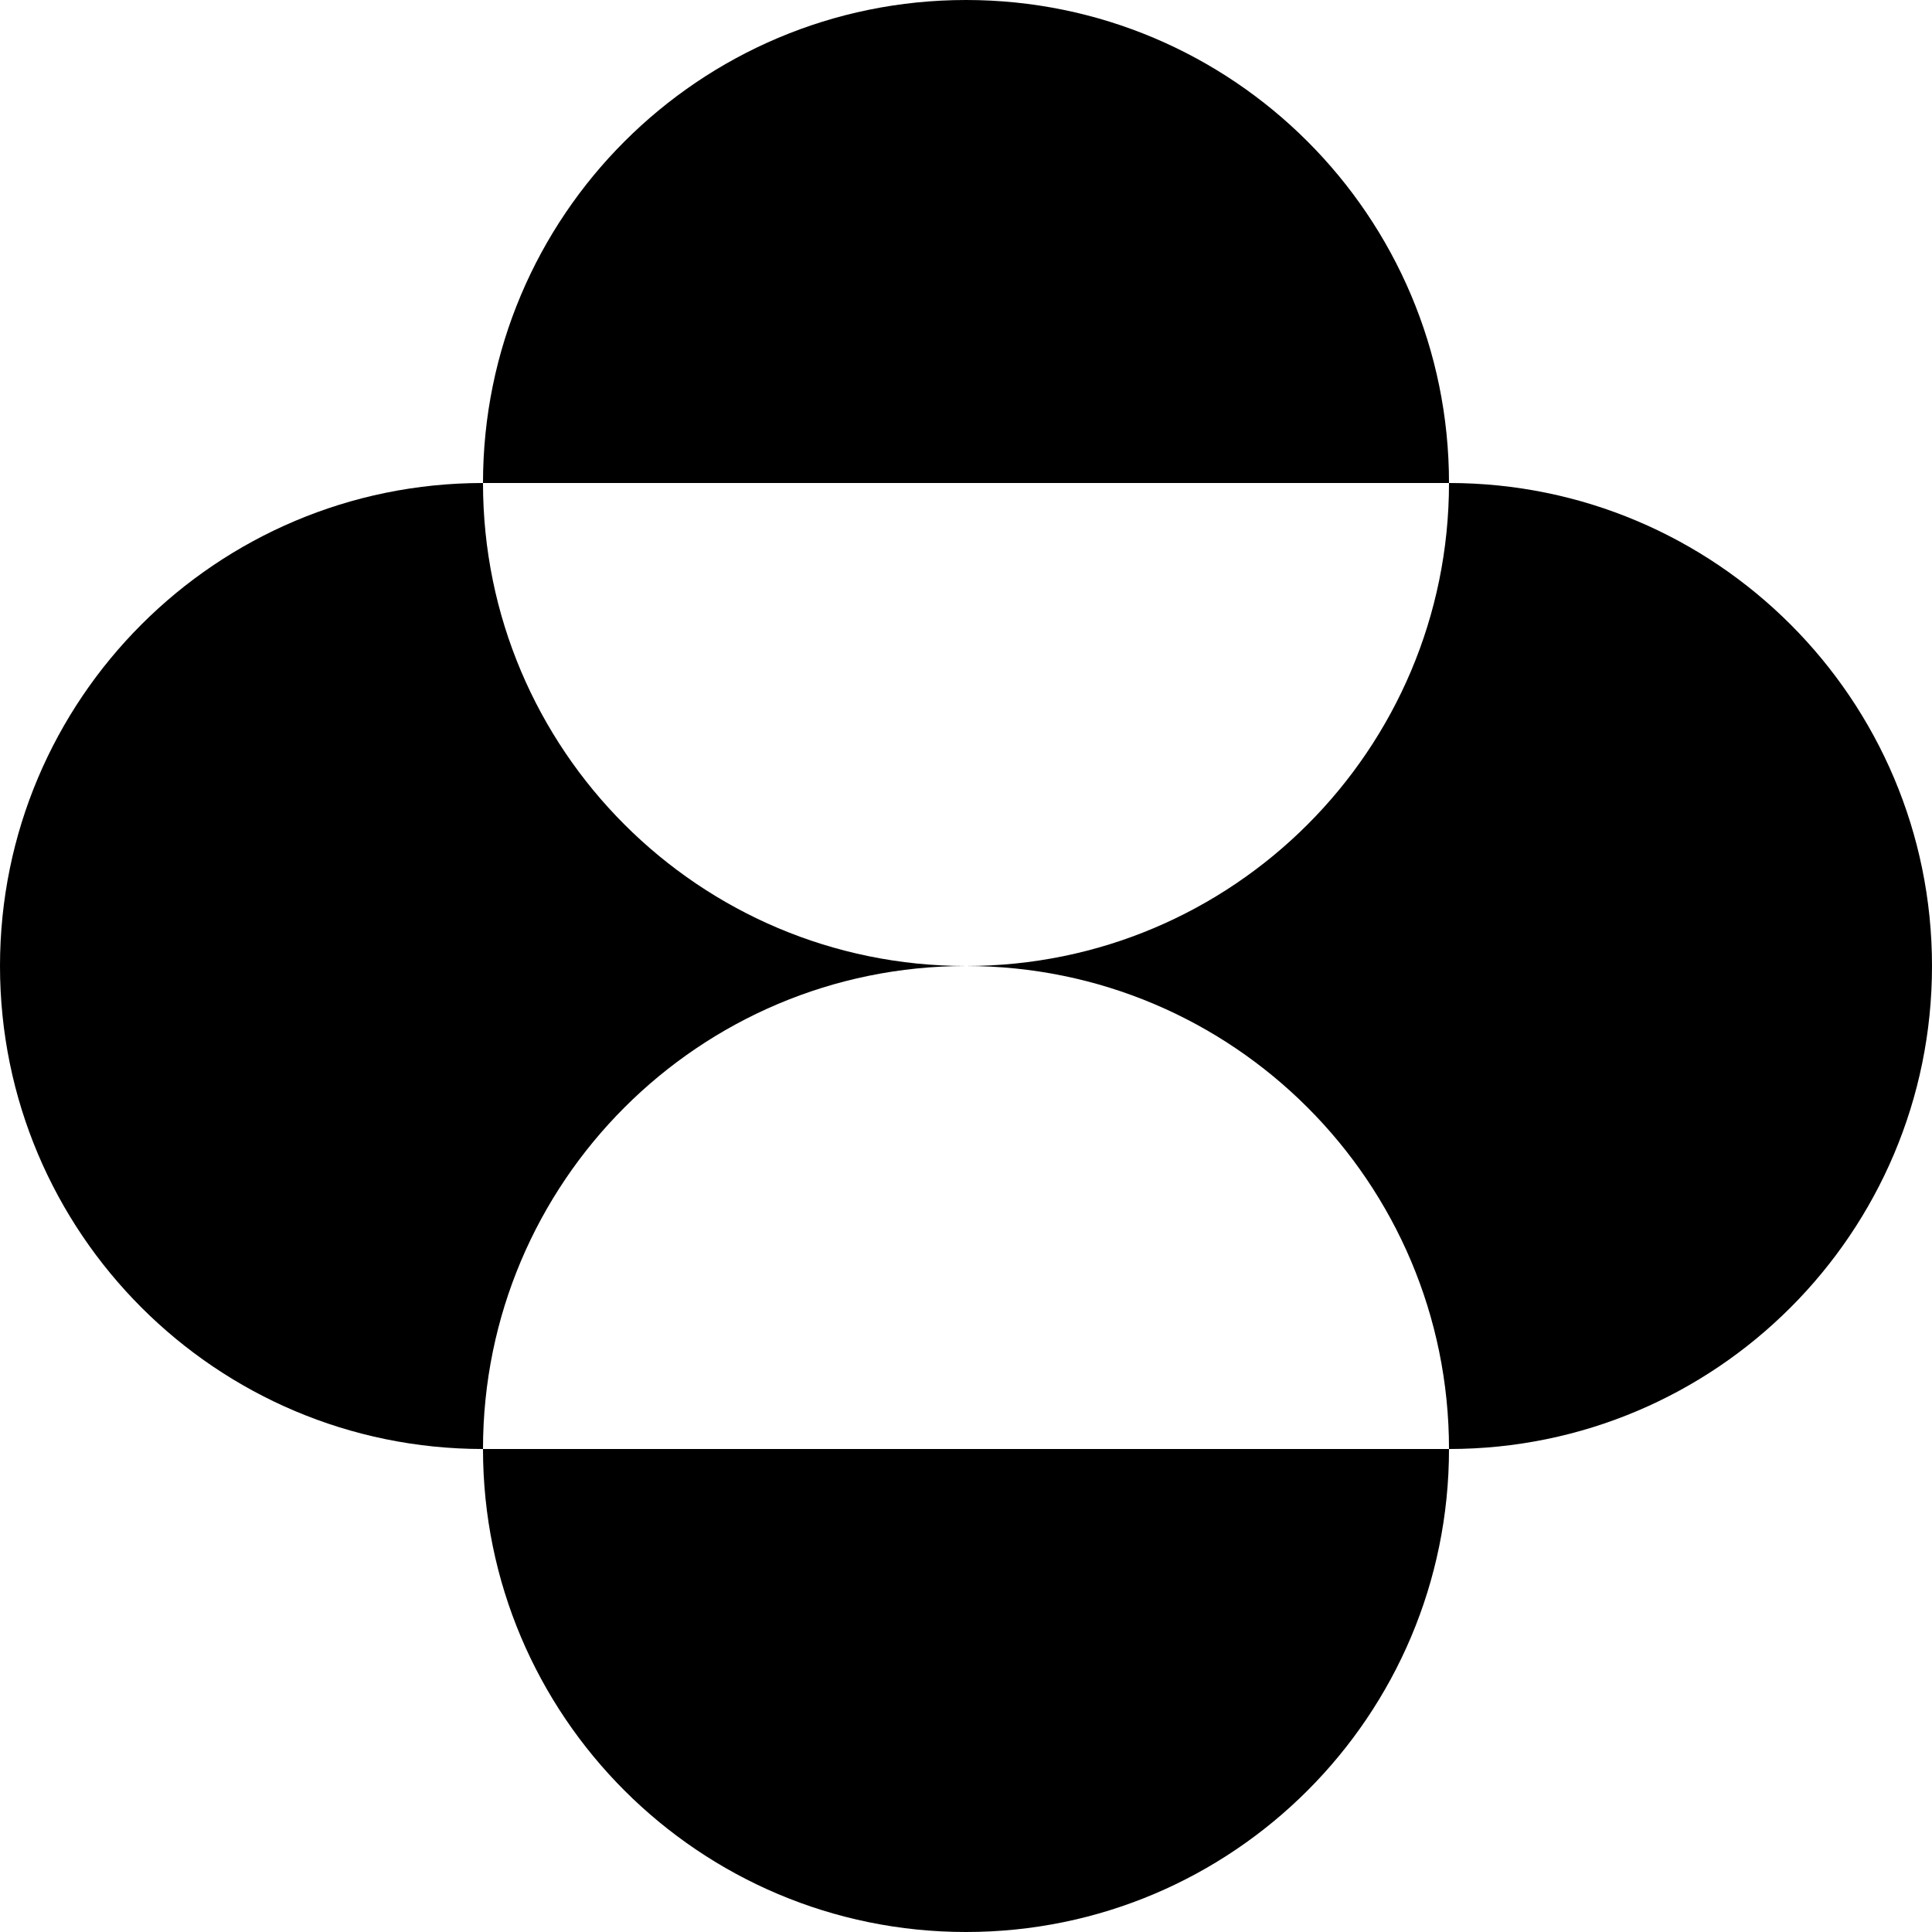
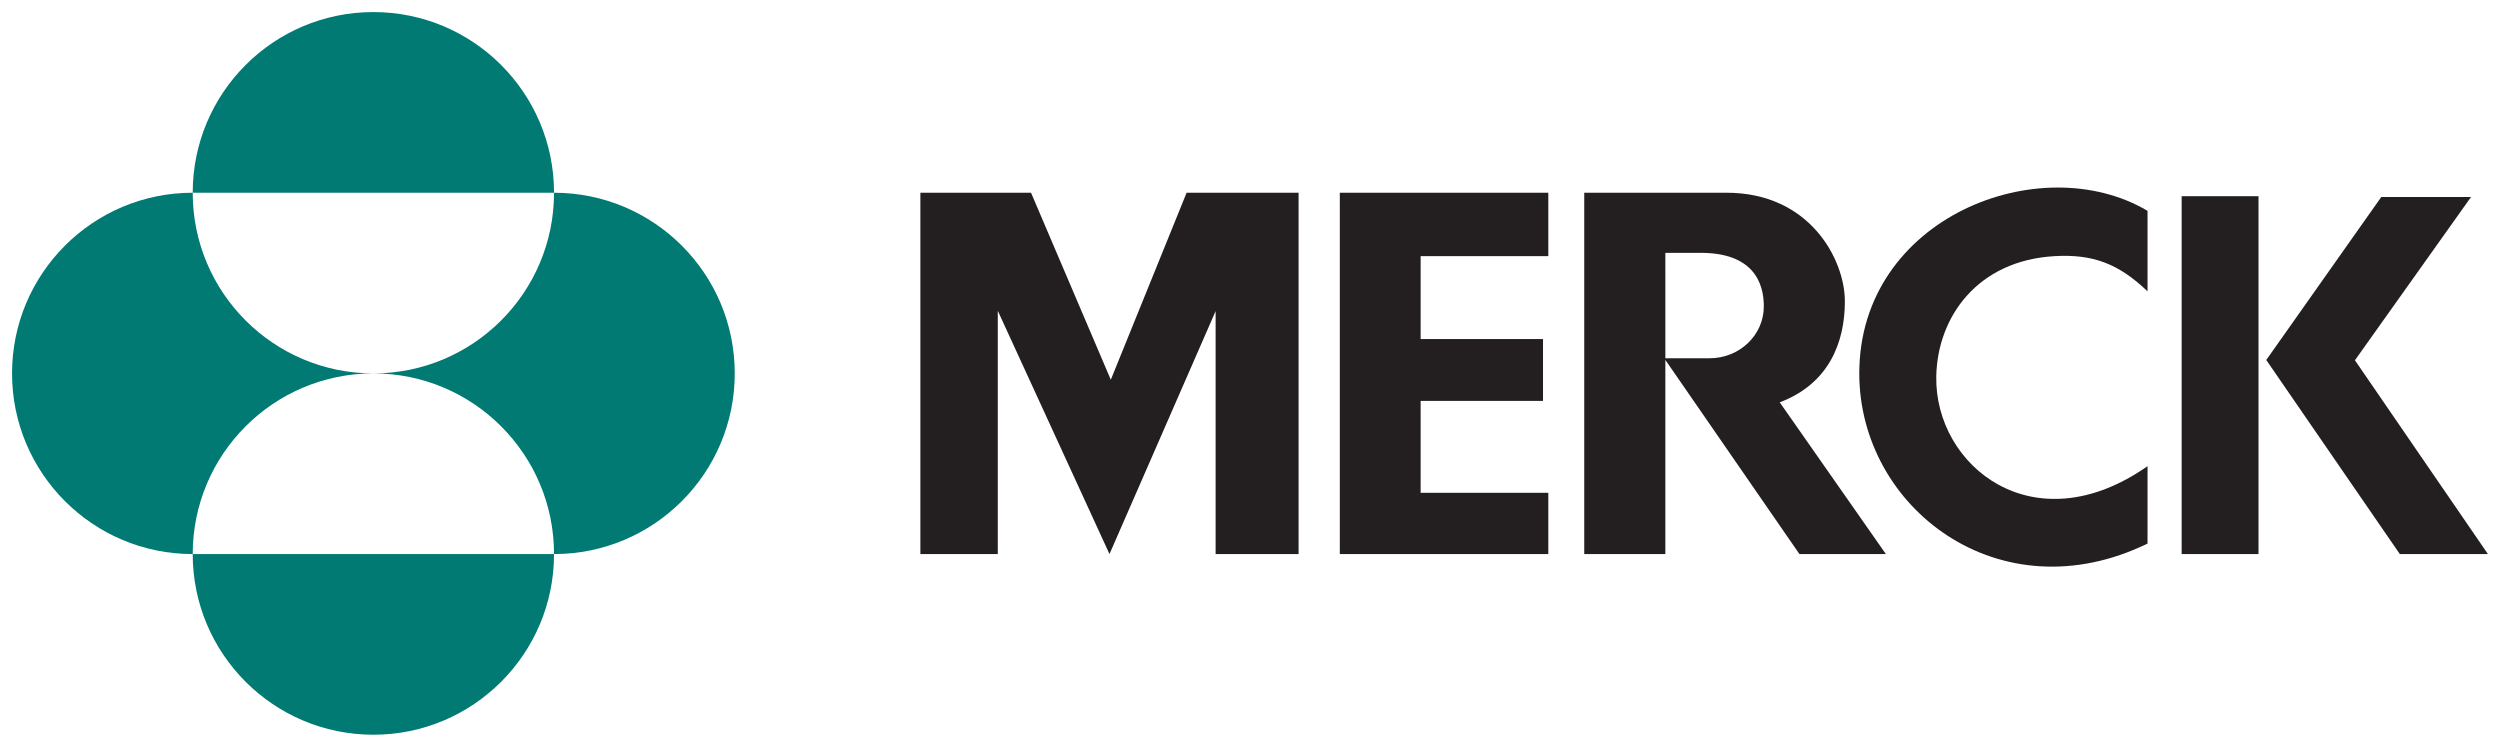
- <svg xmlns="http://www.w3.org/2000/svg" role="img" viewBox="0 0 24 24">
-   <path d="M6 6a6 6 0 0112 0zm0 12a6 6 0 016-6 6 6 0 01-6-6 6 6 0 000 12 a6 6 0 1012 0zm6-6a6 6 0 016 6 6 6 0 100-12c0 3.314-2.686 6-6 6" />
+ <svg xmlns="http://www.w3.org/2000/svg" width="1037.774" height="310" preserveAspectRatio="xMidYMid" viewBox="0 0 1037.774 310">
+   <g transform="matrix(18.93341,0,0,18.93341,-1267.582,-2953.703) translate(0.2645845,-0.2645768)">
+     <path d="m 92.701,160.495 h 2.455 v 7.922 h -1.819 v -5.327 l -2.327,5.327 -2.449,-5.334 v 5.334 h -1.697 v -7.922 h 2.426 l 1.749,4.1 z" style="fill:#231f20;fill-opacity:1;fill-rule:nonzero;stroke:none;stroke-width:.353" />
+     <path d="m 96.06,160.495 v 7.922 h 4.571 v -1.343 H 97.832 v -2.015 h 2.683 v -1.356 H 97.832 v -1.818 h 2.799 v -1.39 z" style="fill:#231f20;fill-opacity:1;fill-rule:nonzero;stroke:none;stroke-width:.353" />
+     <path d="m 107.449,164.457 c 0,2.949 3.078,5.309 6.32,3.73 v -1.697 c -2.495,1.748 -4.667,-0.004 -4.632,-1.965 0.024,-1.304 0.9,-2.543 2.595,-2.64 0.833,-0.047 1.398,0.16 2.037,0.772 v -1.765 c -2.343,-1.389 -6.32,0.14 -6.32,3.565" style="fill:#231f20;fill-opacity:1;fill-rule:nonzero;stroke:none;stroke-width:.353" />
+     <path d="m 114.517,168.417 h 1.685 v -7.846 h -1.685 z" style="fill:#231f20;fill-opacity:1;fill-rule:nonzero;stroke:none;stroke-width:.353" />
+     <path d="m 118.316,164.168 2.546,-3.58 h -1.968 l -2.522,3.574 2.928,4.255 h 1.932 z" style="fill:#231f20;fill-opacity:1;fill-rule:nonzero;stroke:none;stroke-width:.353" />
+     <path d="m 383.316,606.594 v 29.941 h 6.721 v -16.086 l 11.109,16.086 h 7.164 l -8.795,-12.572 c 4.076,-1.541 5.398,-4.959 5.398,-8.375 0,-3.413 -2.865,-8.994 -9.807,-8.994 z m 6.721,4.982 h 2.934 c 4.96,0 5.225,3.242 5.225,4.453 0,2.313 -1.963,4.283 -4.496,4.283 h -3.662 z" style="fill:#231f20;fill-opacity:1;fill-rule:nonzero;stroke:none;stroke-width:1.333" transform="scale(0.2645833)" />
+     <path d="m 70.91,160.495 c 0,-2.188 1.774,-3.961 3.961,-3.961 2.188,0 3.961,1.773 3.961,3.961 z m 0,7.922 c 0,-2.188 1.774,-3.961 3.961,-3.961 -2.188,0 -3.961,-1.773 -3.961,-3.961 -2.188,0 -3.961,1.773 -3.961,3.961 0,2.188 1.773,3.961 3.961,3.961 m 0,0 c 0,2.188 1.774,3.961 3.961,3.961 2.188,0 3.961,-1.773 3.961,-3.961 z m 3.961,-3.961 c 2.188,0 3.961,1.774 3.961,3.961 2.188,0 3.962,-1.773 3.962,-3.961 0,-2.188 -1.774,-3.961 -3.962,-3.961 0,2.188 -1.773,3.961 -3.961,3.961" style="fill:#007a73;fill-opacity:1;fill-rule:nonzero;stroke:none;stroke-width:.353" />
+   </g>
</svg>
